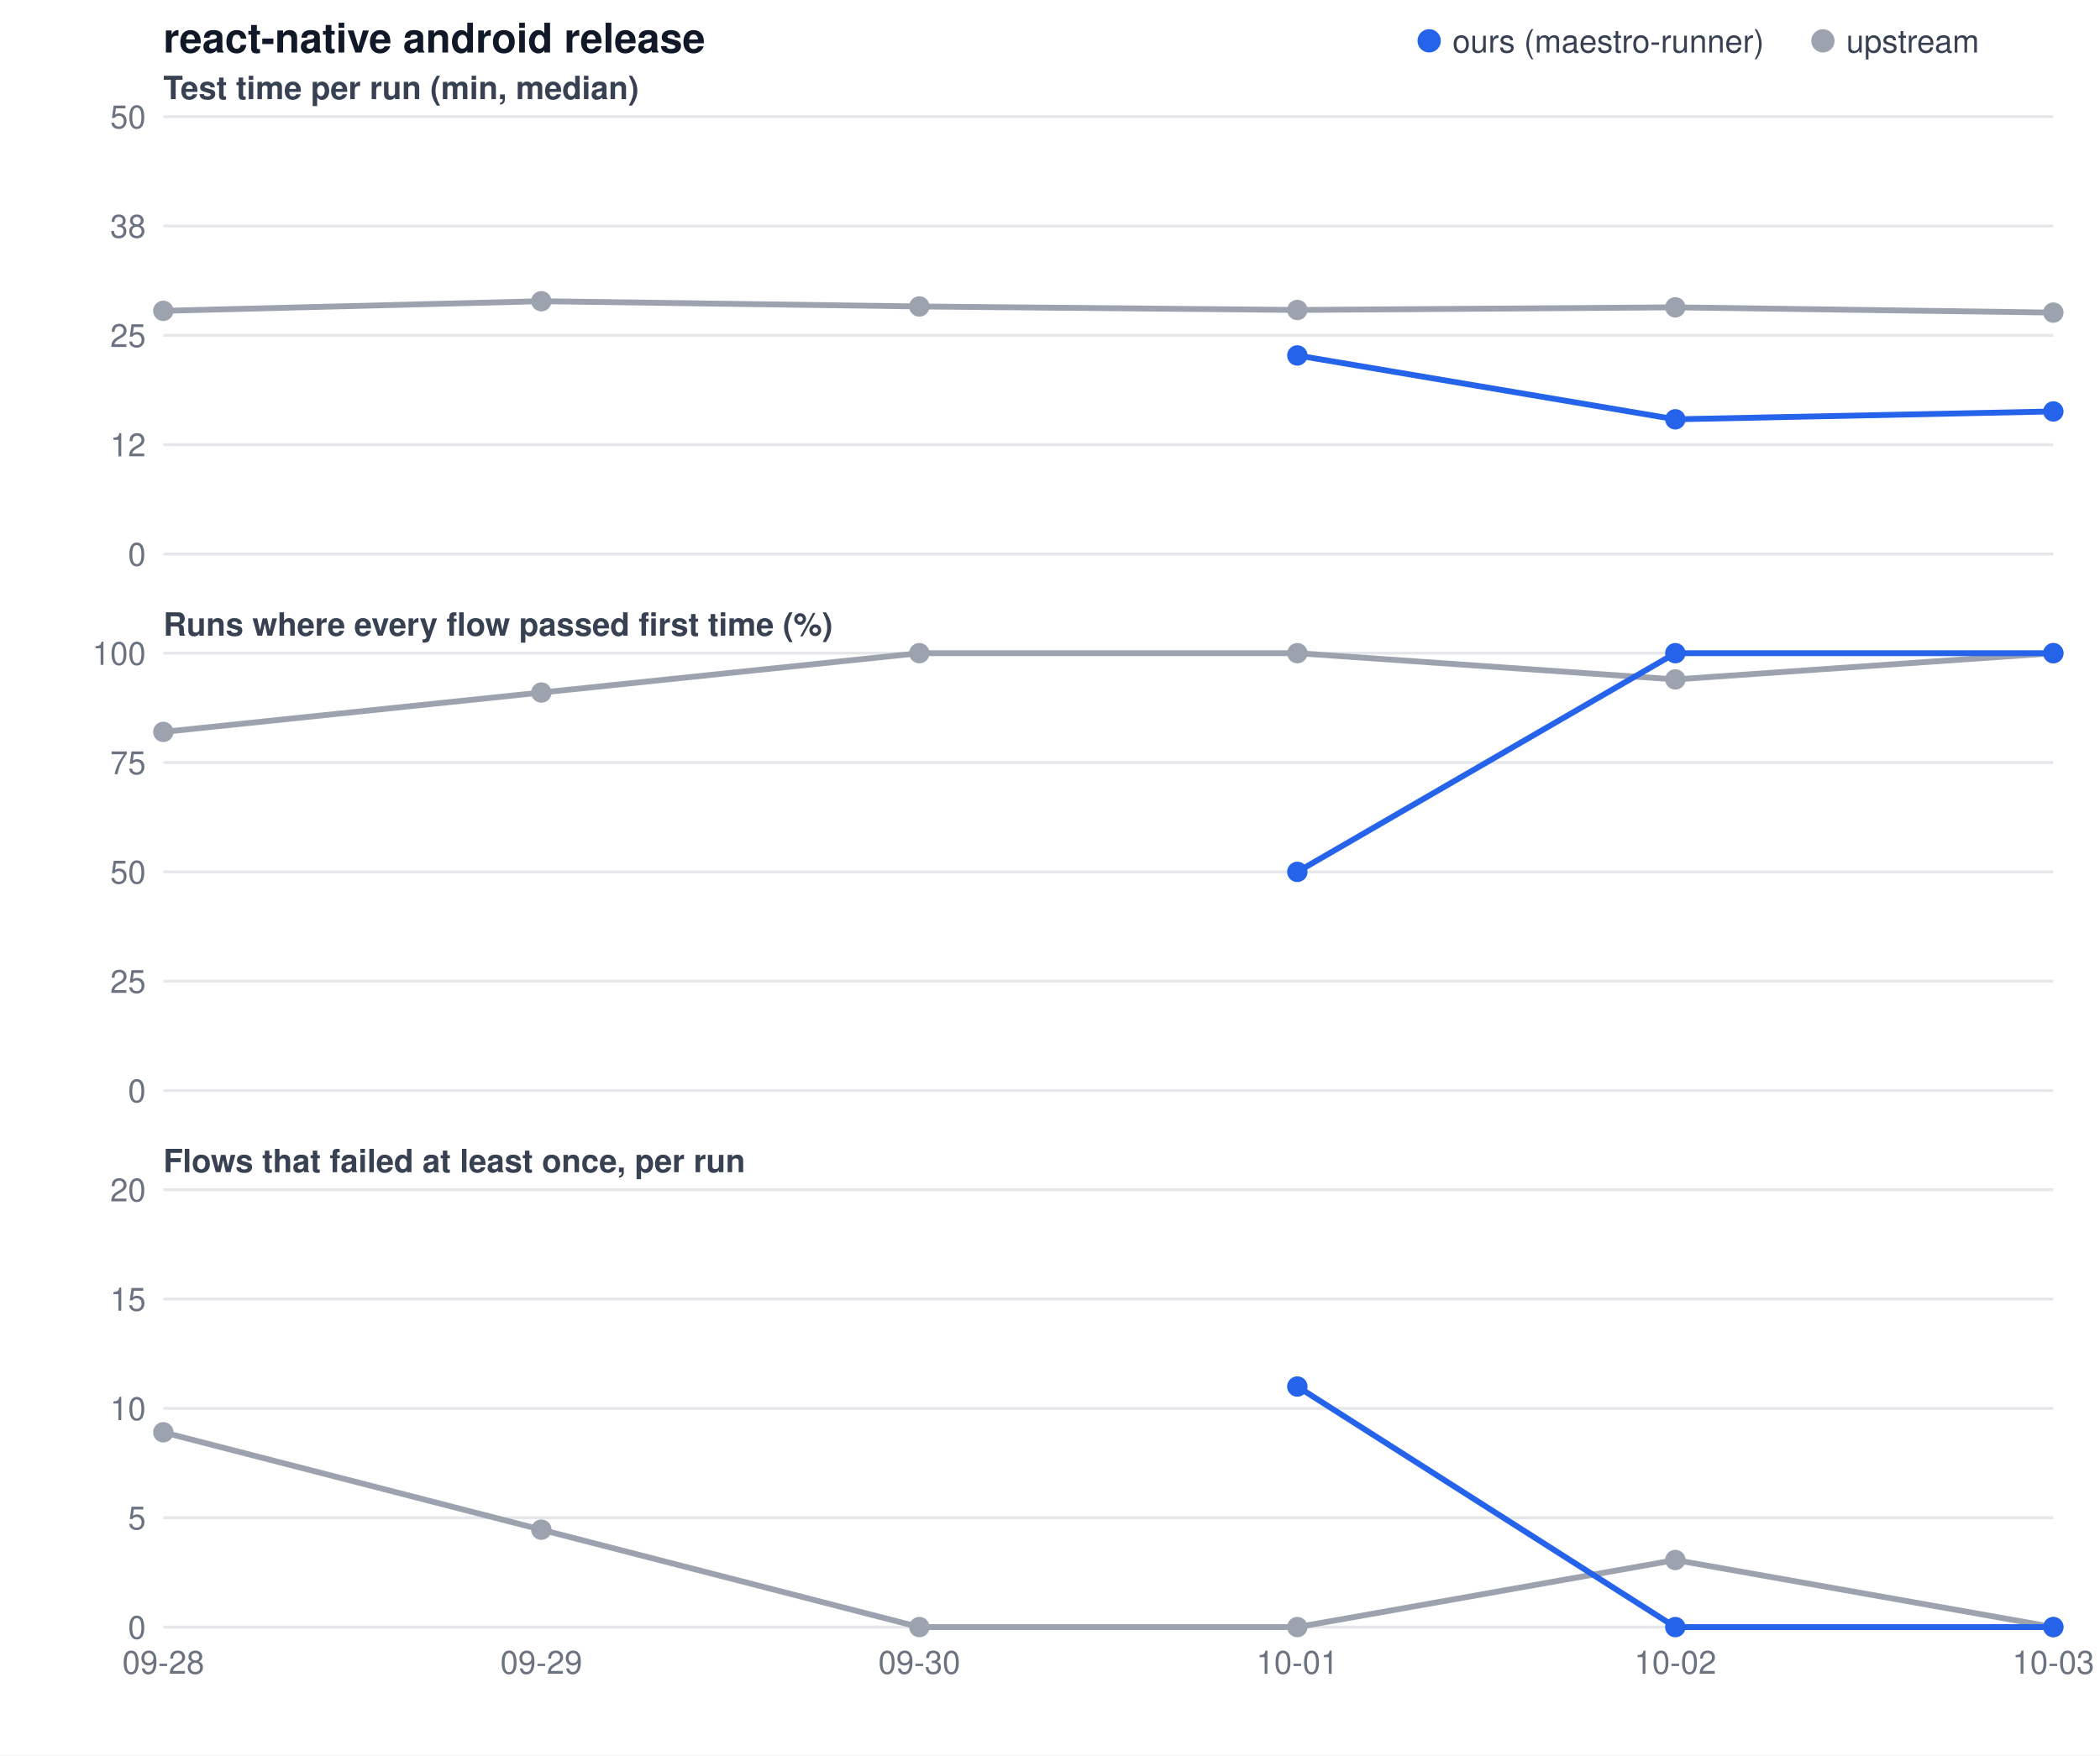
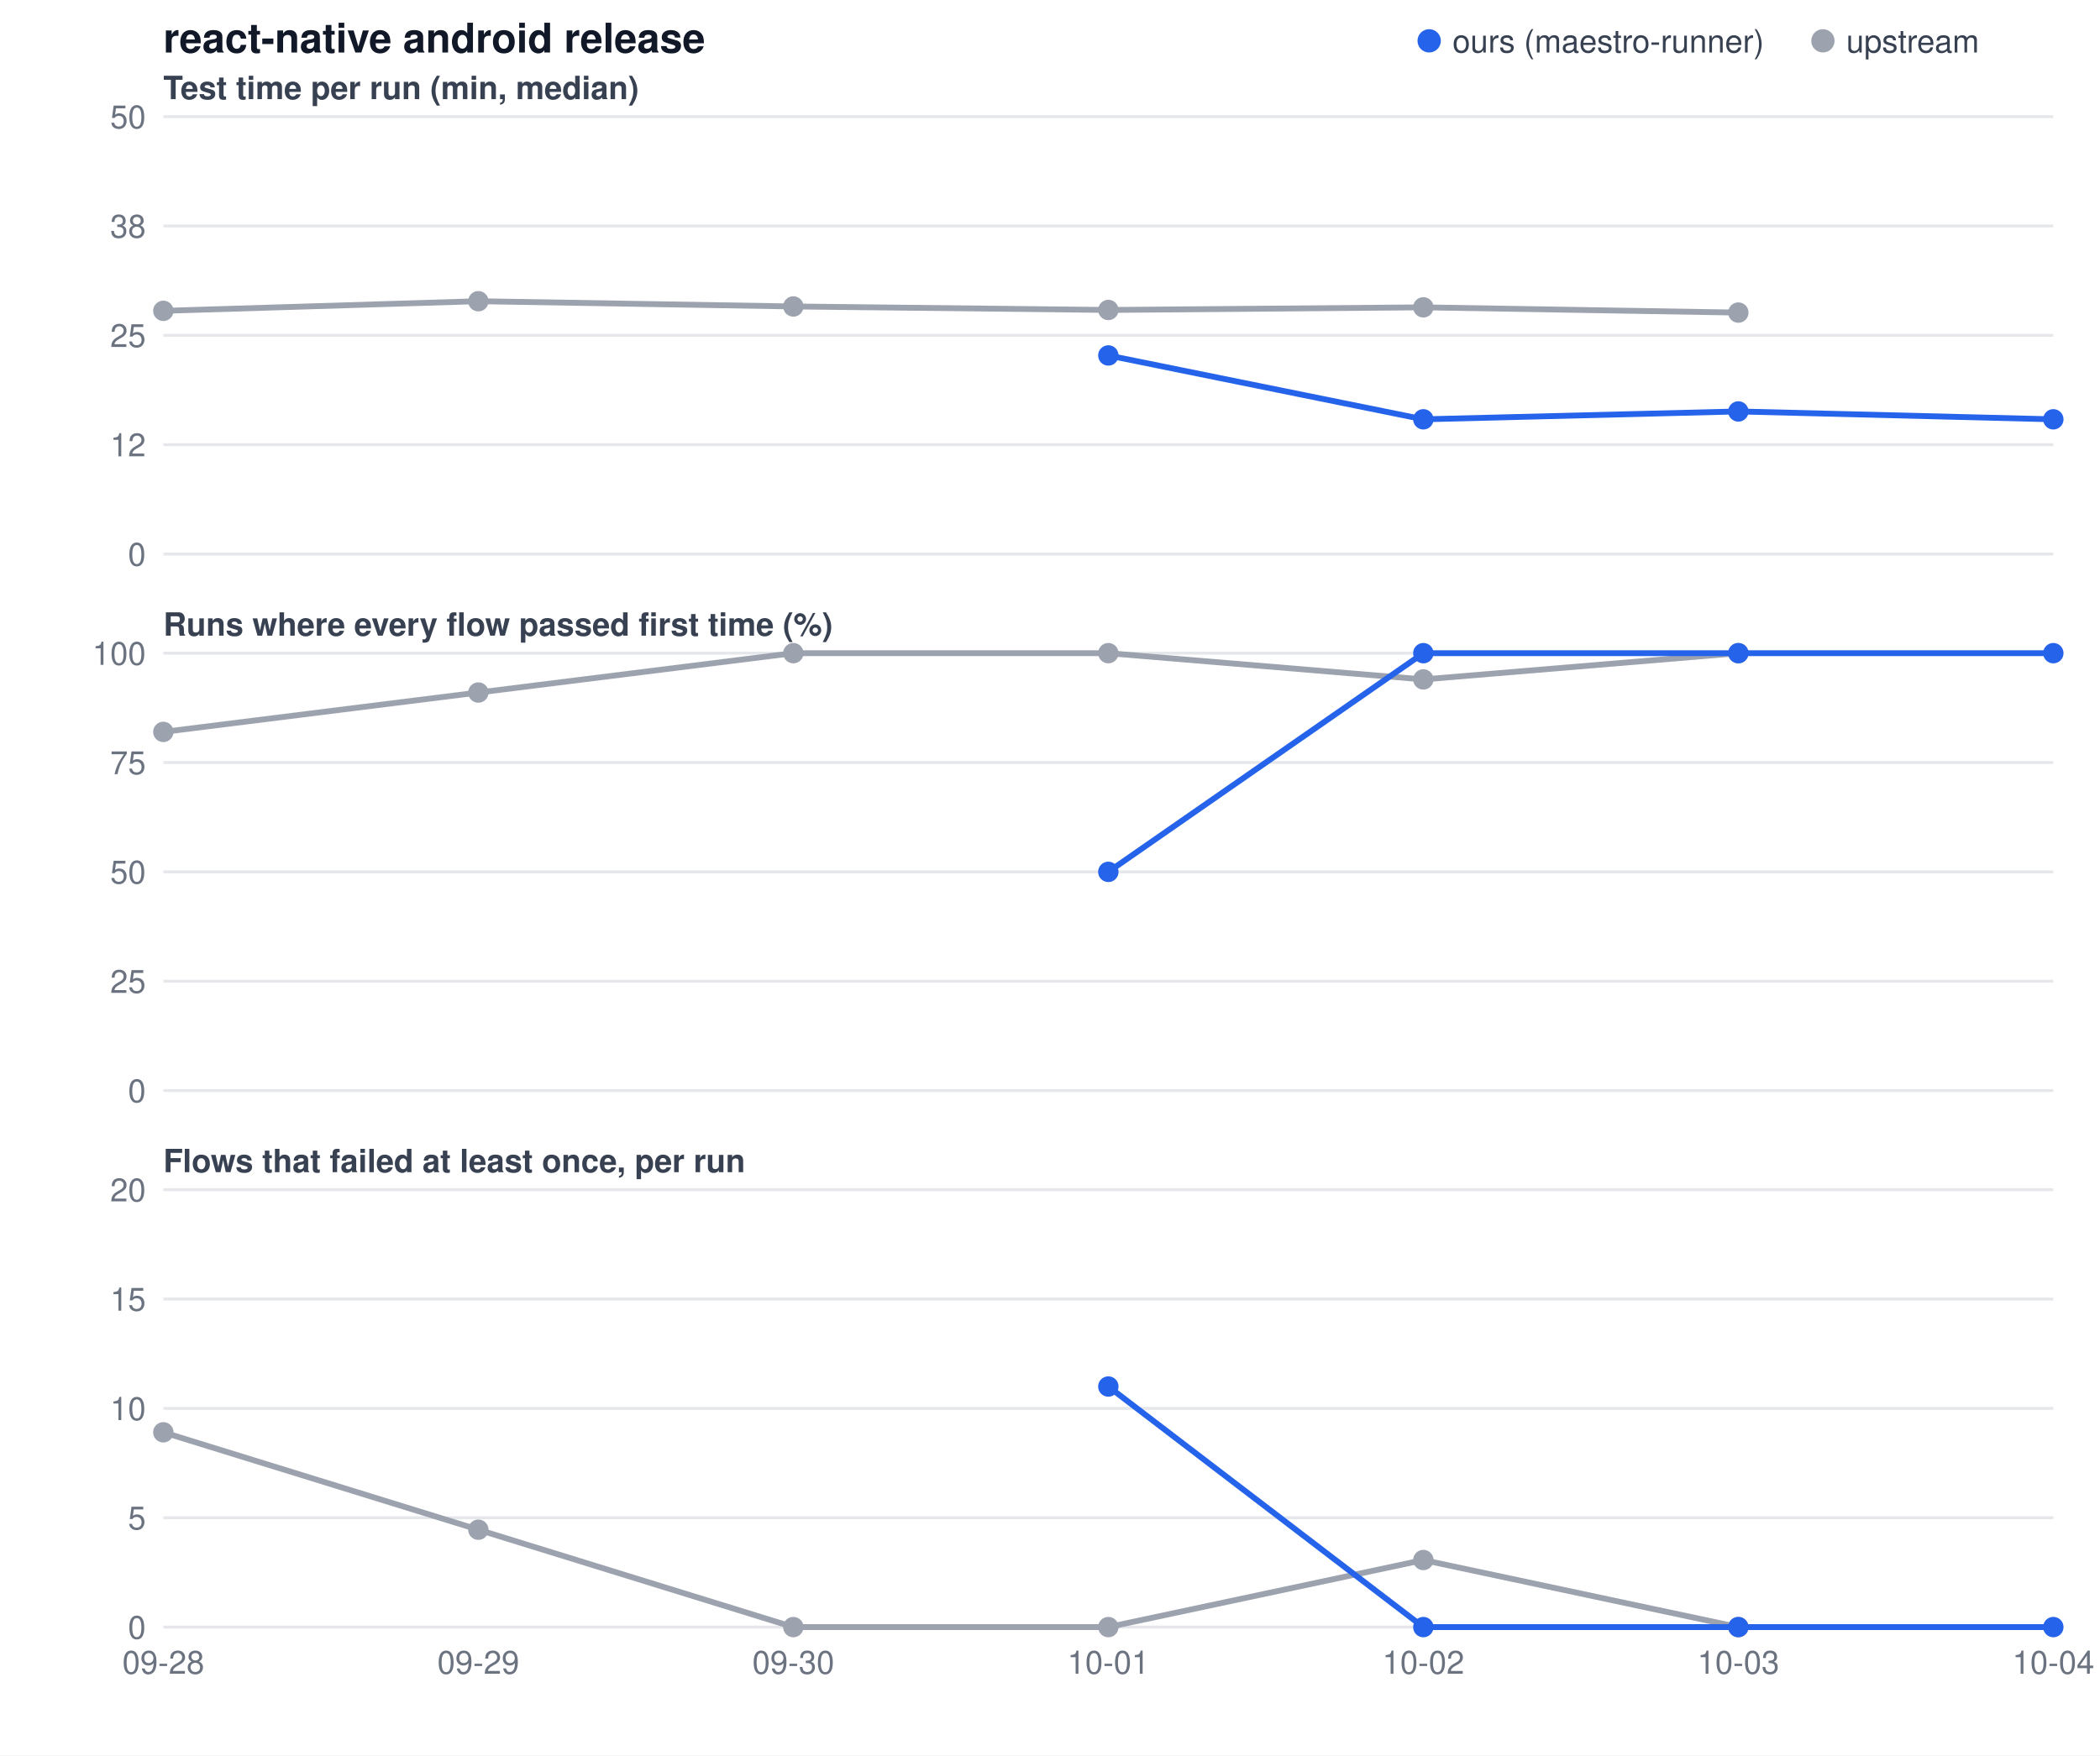
<svg xmlns="http://www.w3.org/2000/svg" width="720" height="602" font-family="-apple-system,Segoe UI,Helvetica,Arial,sans-serif" font-size="11">
  <rect width="100%" height="100%" fill="#ffffff" />
  <text x="56" y="18" font-size="14" font-weight="600" fill="#111827">react-native android release</text>
  <circle cx="490" cy="14" r="4" fill="#2563eb" />
  <text x="498" y="18" fill="#374151">ours (maestro-runner)</text>
  <circle cx="625" cy="14" r="4" fill="#9ca3af" />
  <text x="633" y="18" fill="#374151">upstream</text>
  <text x="56" y="34" fill="#374151" font-weight="600">Test time per run (min, median)</text>
  <line x1="56" x2="704" y1="190.0" y2="190.0" stroke="#e5e7eb" />
  <text x="50" y="194.0" text-anchor="end" fill="#6b7280">0</text>
  <line x1="56" x2="704" y1="152.5" y2="152.5" stroke="#e5e7eb" />
  <text x="50" y="156.5" text-anchor="end" fill="#6b7280">12</text>
  <line x1="56" x2="704" y1="115.0" y2="115.0" stroke="#e5e7eb" />
  <text x="50" y="119.0" text-anchor="end" fill="#6b7280">25</text>
  <line x1="56" x2="704" y1="77.5" y2="77.5" stroke="#e5e7eb" />
  <text x="50" y="81.5" text-anchor="end" fill="#6b7280">38</text>
  <line x1="56" x2="704" y1="40.0" y2="40.0" stroke="#e5e7eb" />
  <text x="50" y="44.0" text-anchor="end" fill="#6b7280">50</text>
-   <polyline fill="none" stroke="#9ca3af" stroke-width="2" points="56.0,106.6 185.6,103.3 315.2,105.1 444.8,106.3 574.4,105.4 704.0,107.2" />
+   <polyline fill="none" stroke="#9ca3af" stroke-width="2" points="56.0,106.6 164.0,103.3 272.0,105.1 380.0,106.3 488.0,105.4 596.0,107.2" />
  <circle cx="56.0" cy="106.6" r="3.5" fill="#9ca3af" />
-   <circle cx="185.6" cy="103.3" r="3.5" fill="#9ca3af" />
-   <circle cx="315.2" cy="105.1" r="3.5" fill="#9ca3af" />
-   <circle cx="444.8" cy="106.3" r="3.5" fill="#9ca3af" />
-   <circle cx="574.4" cy="105.4" r="3.5" fill="#9ca3af" />
-   <circle cx="704.0" cy="107.2" r="3.5" fill="#9ca3af" />
-   <polyline fill="none" stroke="#2563eb" stroke-width="2" points="444.8,121.9 574.4,143.8 704.0,141.1" />
-   <circle cx="444.8" cy="121.9" r="3.5" fill="#2563eb" />
-   <circle cx="574.4" cy="143.8" r="3.5" fill="#2563eb" />
-   <circle cx="704.0" cy="141.1" r="3.5" fill="#2563eb" />
+   <circle cx="164.0" cy="103.3" r="3.5" fill="#9ca3af" />
+   <circle cx="272.0" cy="105.1" r="3.5" fill="#9ca3af" />
+   <circle cx="380.0" cy="106.3" r="3.5" fill="#9ca3af" />
+   <circle cx="488.0" cy="105.4" r="3.5" fill="#9ca3af" />
+   <circle cx="596.0" cy="107.2" r="3.5" fill="#9ca3af" />
+   <polyline fill="none" stroke="#2563eb" stroke-width="2" points="380.0,121.9 488.0,143.8 596.0,141.1 704.0,143.8" />
+   <circle cx="380.0" cy="121.9" r="3.5" fill="#2563eb" />
+   <circle cx="488.0" cy="143.8" r="3.5" fill="#2563eb" />
+   <circle cx="596.0" cy="141.1" r="3.5" fill="#2563eb" />
+   <circle cx="704.0" cy="143.8" r="3.5" fill="#2563eb" />
  <text x="56" y="218" fill="#374151" font-weight="600">Runs where every flow passed first time (%)</text>
  <line x1="56" x2="704" y1="374.0" y2="374.0" stroke="#e5e7eb" />
  <text x="50" y="378.0" text-anchor="end" fill="#6b7280">0</text>
  <line x1="56" x2="704" y1="336.5" y2="336.5" stroke="#e5e7eb" />
  <text x="50" y="340.5" text-anchor="end" fill="#6b7280">25</text>
  <line x1="56" x2="704" y1="299.0" y2="299.0" stroke="#e5e7eb" />
  <text x="50" y="303.0" text-anchor="end" fill="#6b7280">50</text>
  <line x1="56" x2="704" y1="261.5" y2="261.5" stroke="#e5e7eb" />
  <text x="50" y="265.5" text-anchor="end" fill="#6b7280">75</text>
  <line x1="56" x2="704" y1="224.0" y2="224.0" stroke="#e5e7eb" />
  <text x="50" y="228.0" text-anchor="end" fill="#6b7280">100</text>
-   <polyline fill="none" stroke="#9ca3af" stroke-width="2" points="56.0,251.0 185.6,237.5 315.2,224.0 444.8,224.0 574.4,233.0 704.0,224.0" />
+   <polyline fill="none" stroke="#9ca3af" stroke-width="2" points="56.0,251.0 164.0,237.5 272.0,224.0 380.0,224.0 488.0,233.0 596.0,224.0" />
  <circle cx="56.0" cy="251.0" r="3.5" fill="#9ca3af" />
-   <circle cx="185.6" cy="237.5" r="3.5" fill="#9ca3af" />
-   <circle cx="315.2" cy="224.0" r="3.5" fill="#9ca3af" />
-   <circle cx="444.8" cy="224.0" r="3.5" fill="#9ca3af" />
-   <circle cx="574.4" cy="233.0" r="3.5" fill="#9ca3af" />
-   <circle cx="704.0" cy="224.0" r="3.5" fill="#9ca3af" />
-   <polyline fill="none" stroke="#2563eb" stroke-width="2" points="444.8,299.0 574.4,224.0 704.0,224.0" />
-   <circle cx="444.8" cy="299.0" r="3.5" fill="#2563eb" />
-   <circle cx="574.4" cy="224.0" r="3.5" fill="#2563eb" />
+   <circle cx="164.0" cy="237.5" r="3.5" fill="#9ca3af" />
+   <circle cx="272.0" cy="224.0" r="3.5" fill="#9ca3af" />
+   <circle cx="380.0" cy="224.0" r="3.5" fill="#9ca3af" />
+   <circle cx="488.0" cy="233.0" r="3.5" fill="#9ca3af" />
+   <circle cx="596.0" cy="224.0" r="3.5" fill="#9ca3af" />
+   <polyline fill="none" stroke="#2563eb" stroke-width="2" points="380.0,299.0 488.0,224.0 596.0,224.0 704.0,224.0" />
+   <circle cx="380.0" cy="299.0" r="3.5" fill="#2563eb" />
+   <circle cx="488.0" cy="224.0" r="3.5" fill="#2563eb" />
+   <circle cx="596.0" cy="224.0" r="3.5" fill="#2563eb" />
  <circle cx="704.0" cy="224.0" r="3.5" fill="#2563eb" />
  <text x="56" y="402" fill="#374151" font-weight="600">Flows that failed at least once, per run</text>
  <line x1="56" x2="704" y1="558.0" y2="558.0" stroke="#e5e7eb" />
  <text x="50" y="562.0" text-anchor="end" fill="#6b7280">0</text>
  <line x1="56" x2="704" y1="520.5" y2="520.5" stroke="#e5e7eb" />
  <text x="50" y="524.5" text-anchor="end" fill="#6b7280">5</text>
  <line x1="56" x2="704" y1="483.0" y2="483.0" stroke="#e5e7eb" />
  <text x="50" y="487.0" text-anchor="end" fill="#6b7280">10</text>
  <line x1="56" x2="704" y1="445.5" y2="445.5" stroke="#e5e7eb" />
  <text x="50" y="449.5" text-anchor="end" fill="#6b7280">15</text>
  <line x1="56" x2="704" y1="408.0" y2="408.0" stroke="#e5e7eb" />
  <text x="50" y="412.0" text-anchor="end" fill="#6b7280">20</text>
-   <polyline fill="none" stroke="#9ca3af" stroke-width="2" points="56.0,491.2 185.6,524.6 315.2,558.0 444.8,558.0 574.4,535.0 704.0,558.0" />
+   <polyline fill="none" stroke="#9ca3af" stroke-width="2" points="56.0,491.2 164.0,524.6 272.0,558.0 380.0,558.0 488.0,535.0 596.0,558.0" />
  <circle cx="56.0" cy="491.2" r="3.5" fill="#9ca3af" />
-   <circle cx="185.6" cy="524.6" r="3.5" fill="#9ca3af" />
-   <circle cx="315.2" cy="558.0" r="3.5" fill="#9ca3af" />
-   <circle cx="444.8" cy="558.0" r="3.5" fill="#9ca3af" />
-   <circle cx="574.4" cy="535.0" r="3.5" fill="#9ca3af" />
-   <circle cx="704.0" cy="558.0" r="3.5" fill="#9ca3af" />
-   <polyline fill="none" stroke="#2563eb" stroke-width="2" points="444.8,475.5 574.4,558.0 704.0,558.0" />
-   <circle cx="444.8" cy="475.5" r="3.5" fill="#2563eb" />
-   <circle cx="574.4" cy="558.0" r="3.5" fill="#2563eb" />
+   <circle cx="164.0" cy="524.6" r="3.5" fill="#9ca3af" />
+   <circle cx="272.0" cy="558.0" r="3.5" fill="#9ca3af" />
+   <circle cx="380.0" cy="558.0" r="3.5" fill="#9ca3af" />
+   <circle cx="488.0" cy="535.0" r="3.5" fill="#9ca3af" />
+   <circle cx="596.0" cy="558.0" r="3.5" fill="#9ca3af" />
+   <polyline fill="none" stroke="#2563eb" stroke-width="2" points="380.0,475.5 488.0,558.0 596.0,558.0 704.0,558.0" />
+   <circle cx="380.0" cy="475.5" r="3.5" fill="#2563eb" />
+   <circle cx="488.0" cy="558.0" r="3.5" fill="#2563eb" />
+   <circle cx="596.0" cy="558.0" r="3.5" fill="#2563eb" />
  <circle cx="704.0" cy="558.0" r="3.5" fill="#2563eb" />
  <text x="56.0" y="574" text-anchor="middle" fill="#6b7280">09-28</text>
-   <text x="185.6" y="574" text-anchor="middle" fill="#6b7280">09-29</text>
-   <text x="315.2" y="574" text-anchor="middle" fill="#6b7280">09-30</text>
-   <text x="444.8" y="574" text-anchor="middle" fill="#6b7280">10-01</text>
-   <text x="574.4" y="574" text-anchor="middle" fill="#6b7280">10-02</text>
-   <text x="704.0" y="574" text-anchor="middle" fill="#6b7280">10-03</text>
+   <text x="164.0" y="574" text-anchor="middle" fill="#6b7280">09-29</text>
+   <text x="272.0" y="574" text-anchor="middle" fill="#6b7280">09-30</text>
+   <text x="380.0" y="574" text-anchor="middle" fill="#6b7280">10-01</text>
+   <text x="488.0" y="574" text-anchor="middle" fill="#6b7280">10-02</text>
+   <text x="596.0" y="574" text-anchor="middle" fill="#6b7280">10-03</text>
+   <text x="704.0" y="574" text-anchor="middle" fill="#6b7280">10-04</text>
</svg>
